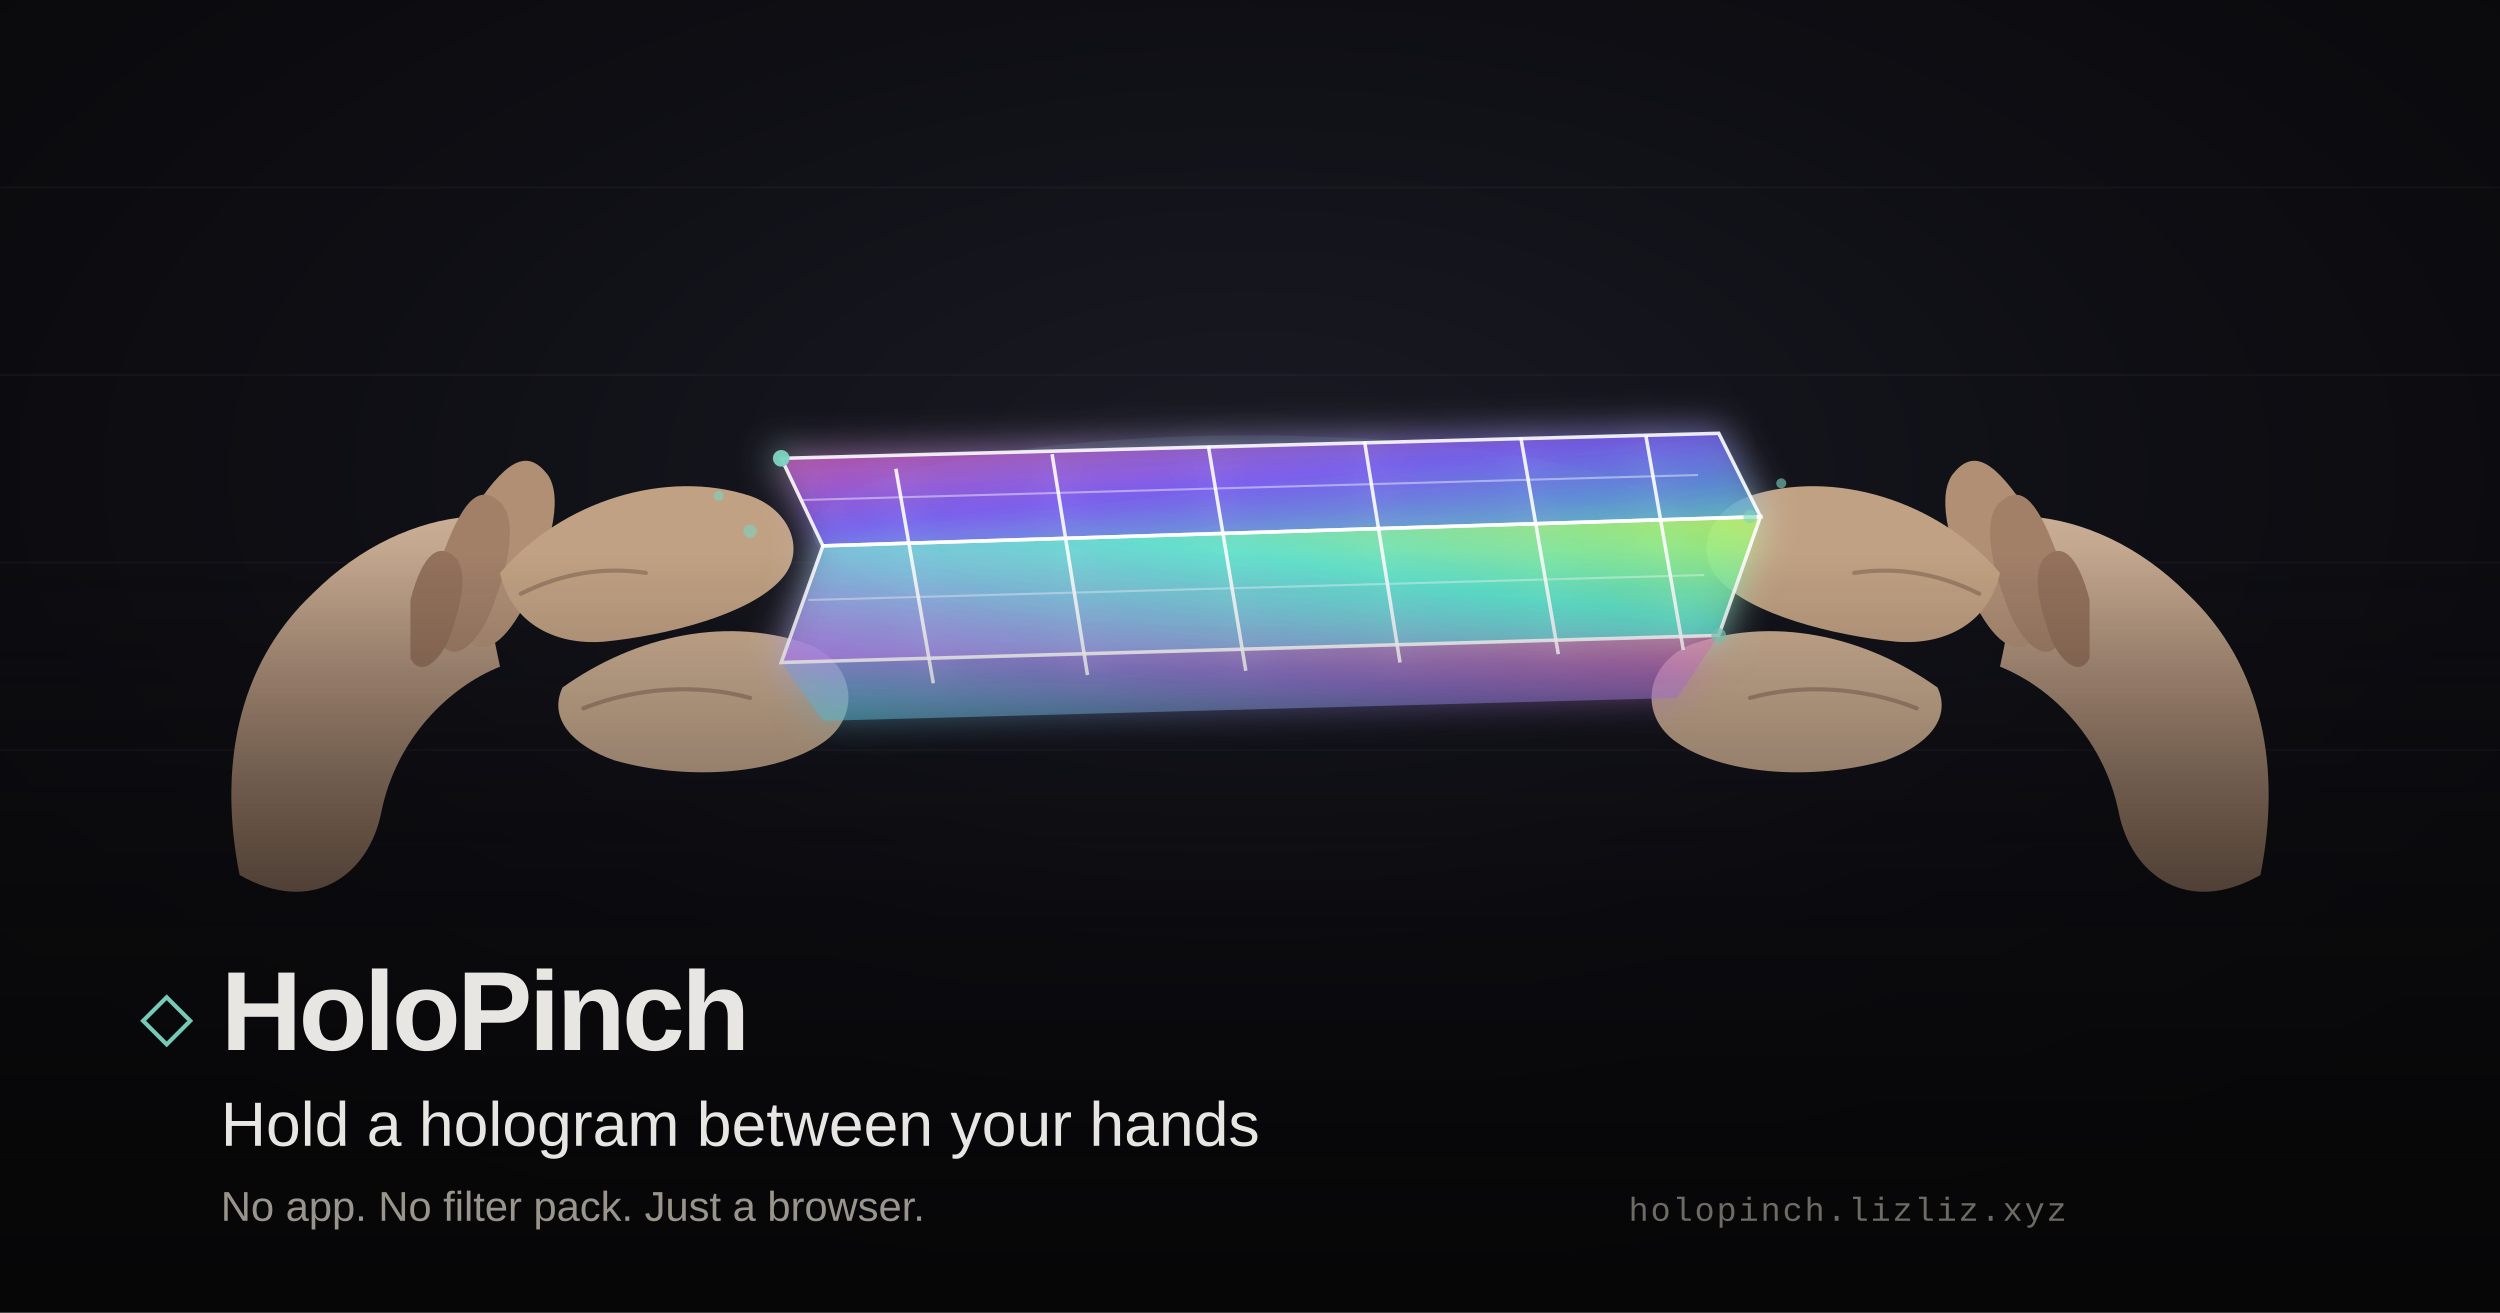
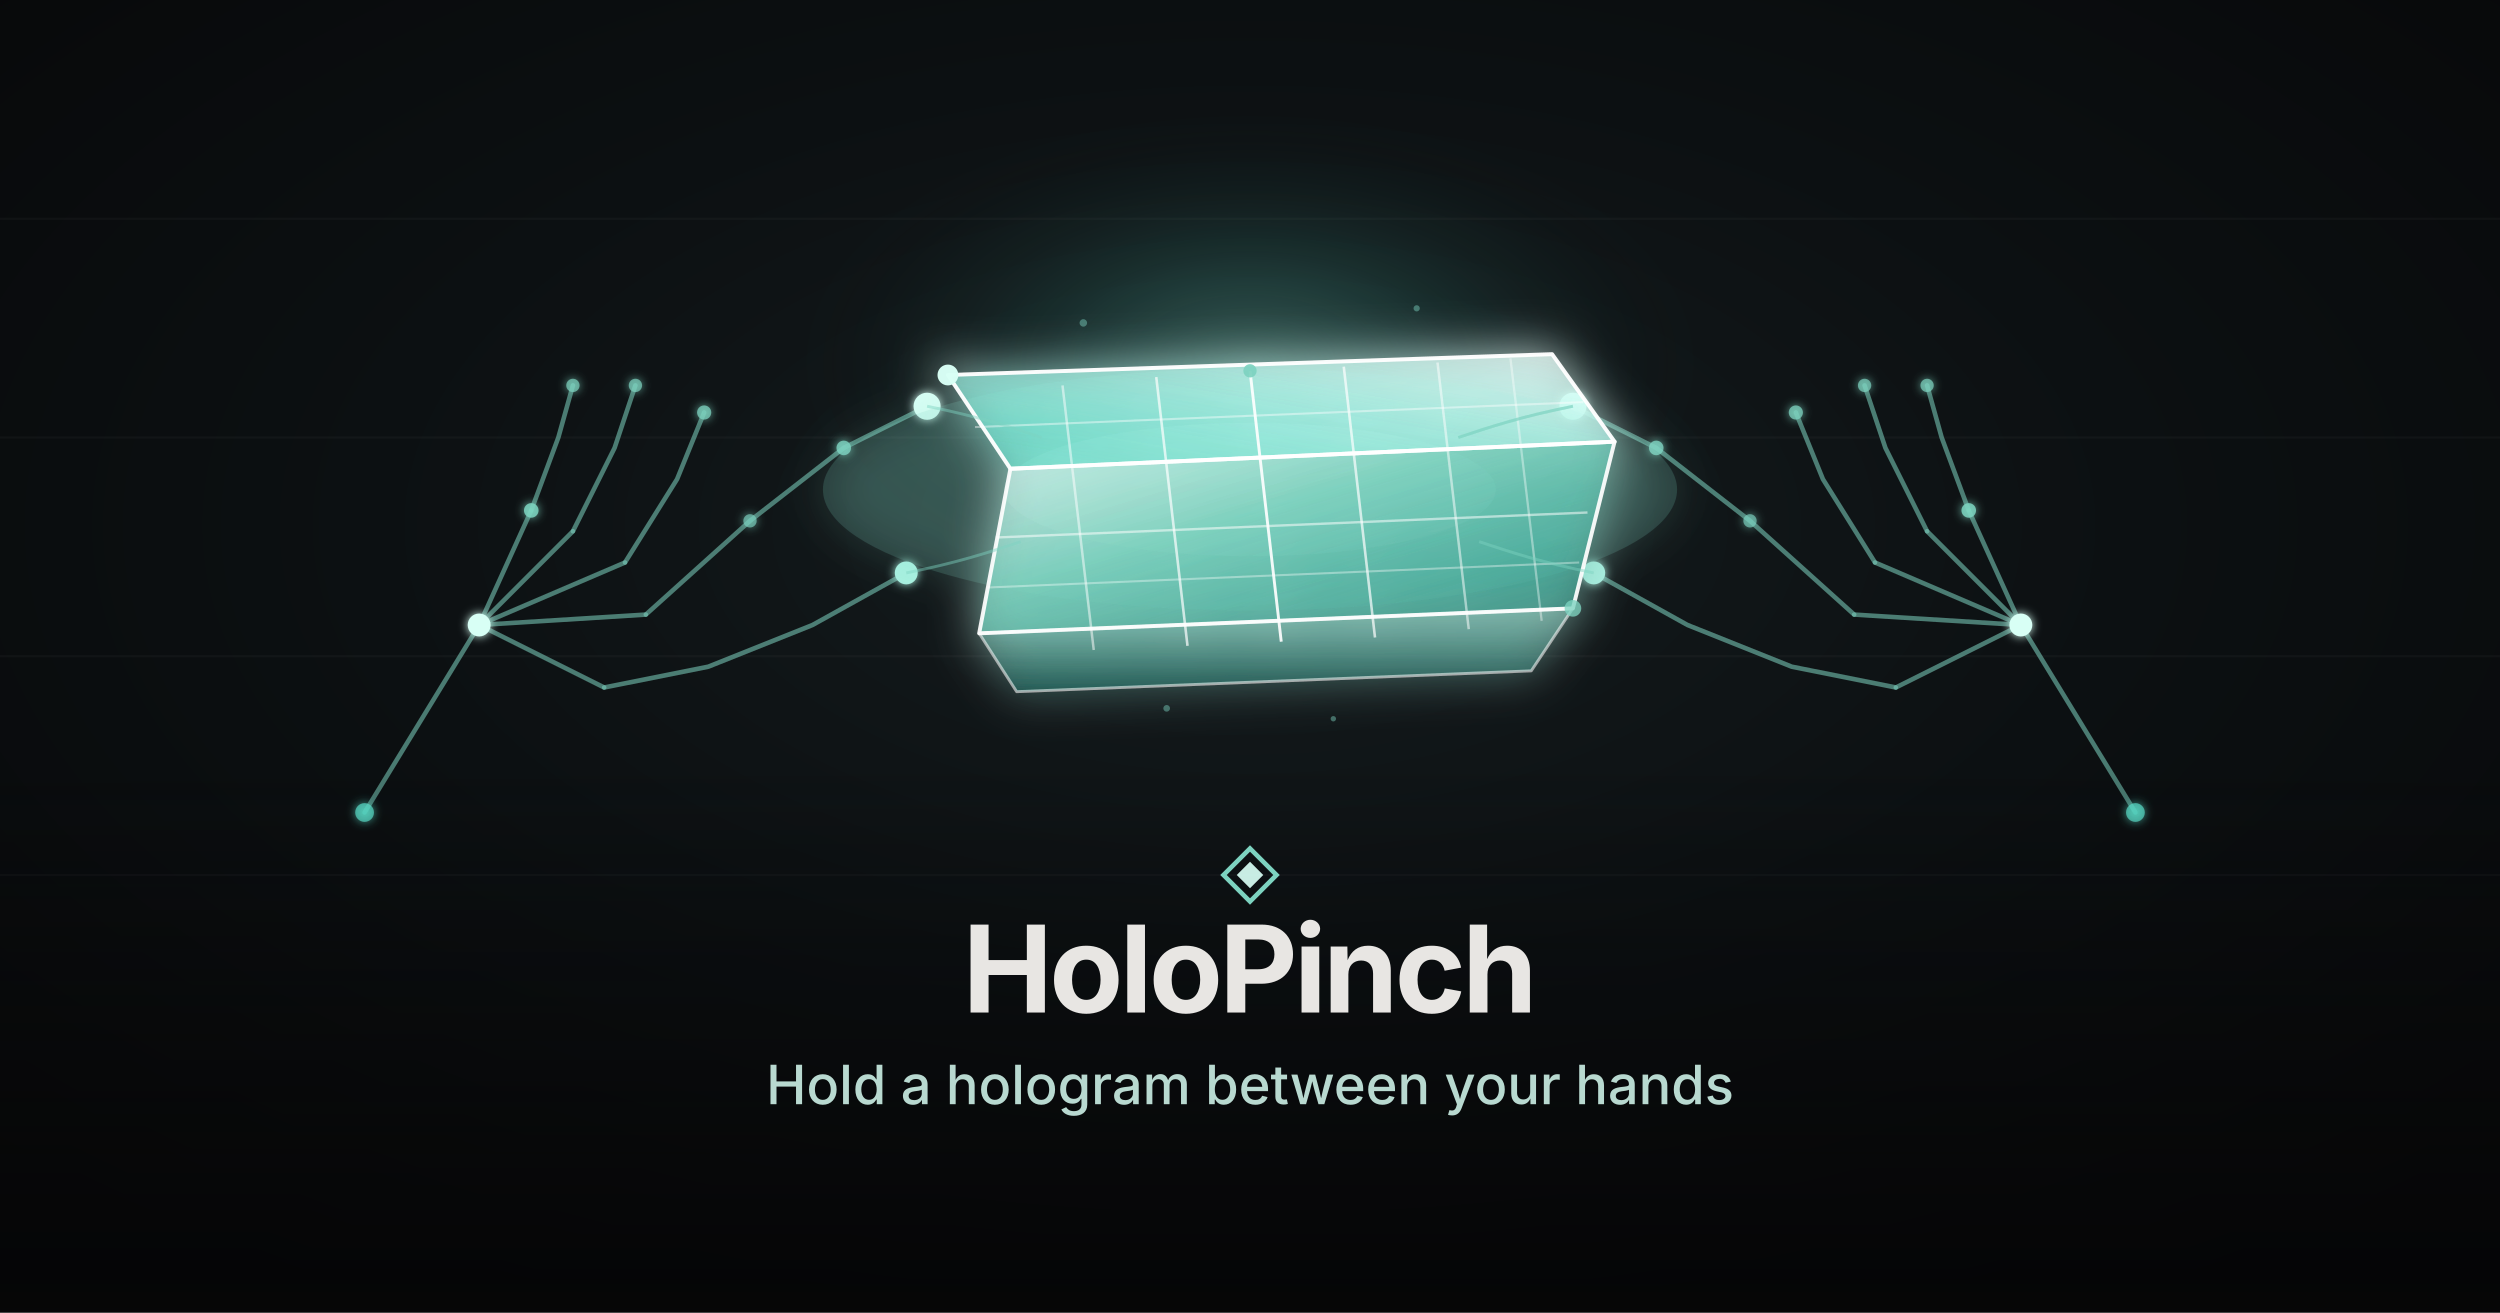
<svg xmlns="http://www.w3.org/2000/svg" width="1200" height="630" viewBox="0 0 1200 630">
  <defs>
-     <radialGradient id="stage" cx="50%" cy="36%" r="64%">
-       <stop offset="0%" stop-color="#1a1a24" />
-       <stop offset="58%" stop-color="#0e0e14" />
-       <stop offset="100%" stop-color="#0a0a0c" />
+     <radialGradient id="stage" cx="50%" cy="40%" r="70%">
+       <stop offset="0%" stop-color="#151c1e" />
+       <stop offset="50%" stop-color="#0c1012" />
+       <stop offset="100%" stop-color="#070809" />
+     </radialGradient>
+     <radialGradient id="bloom" cx="50%" cy="36%" r="32%">
+       <stop offset="0%" stop-color="#7dd3c0" stop-opacity="0.34" />
+       <stop offset="42%" stop-color="#5eead4" stop-opacity="0.12" />
+       <stop offset="100%" stop-color="#070809" stop-opacity="0" />
    </radialGradient>
    <linearGradient id="scrim" x1="0" y1="0" x2="0" y2="1">
-       <stop offset="0%" stop-color="#0a0a0c" stop-opacity="0" />
-       <stop offset="42%" stop-color="#0a0a0c" stop-opacity="0" />
-       <stop offset="100%" stop-color="#050506" stop-opacity="0.94" />
+       <stop offset="0%" stop-color="#070809" stop-opacity="0" />
+       <stop offset="58%" stop-color="#070809" stop-opacity="0" />
+       <stop offset="100%" stop-color="#050506" stop-opacity="0.92" />
    </linearGradient>
-     <linearGradient id="facetA" x1="0" y1="0" x2="1" y2="1">
-       <stop offset="0%" stop-color="#e85aad" />
-       <stop offset="45%" stop-color="#7b5cff" />
-       <stop offset="100%" stop-color="#3ecfc0" />
+     <linearGradient id="crystalFace" x1="0" y1="0" x2="1" y2="1">
+       <stop offset="0%" stop-color="#e8fffa" stop-opacity="0.62" />
+       <stop offset="40%" stop-color="#7dd3c0" stop-opacity="0.80" />
+       <stop offset="100%" stop-color="#2a9f8f" stop-opacity="0.58" />
    </linearGradient>
-     <linearGradient id="facetB" x1="1" y1="0" x2="0" y2="1">
-       <stop offset="0%" stop-color="#b8f05a" />
-       <stop offset="40%" stop-color="#5eead4" />
-       <stop offset="100%" stop-color="#c084fc" />
+     <linearGradient id="crystalSide" x1="0" y1="0" x2="0" y2="1">
+       <stop offset="0%" stop-color="#a8f0e0" stop-opacity="0.50" />
+       <stop offset="100%" stop-color="#1a6b62" stop-opacity="0.72" />
    </linearGradient>
-     <linearGradient id="facetC" x1="0" y1="1" x2="1" y2="0">
-       <stop offset="0%" stop-color="#67e8f9" />
-       <stop offset="50%" stop-color="#a78bfa" />
-       <stop offset="100%" stop-color="#f472b6" />
+     <linearGradient id="crystalTop" x1="0" y1="1" x2="1" y2="0">
+       <stop offset="0%" stop-color="#5eead4" stop-opacity="0.55" />
+       <stop offset="100%" stop-color="#f0fffb" stop-opacity="0.78" />
    </linearGradient>
-     <linearGradient id="skin" x1="0" y1="0" x2="0" y2="1">
-       <stop offset="0%" stop-color="#d2b49a" />
-       <stop offset="100%" stop-color="#8a6d58" />
-     </linearGradient>
-     <filter id="softGlow" x="-20%" y="-40%" width="140%" height="180%">
-       <feGaussianBlur stdDeviation="9" result="b" />
+     <filter id="glow" x="-40%" y="-40%" width="180%" height="180%">
+       <feGaussianBlur stdDeviation="11" result="b" />
      <feMerge>
        <feMergeNode in="b" />
        <feMergeNode in="SourceGraphic" />
      </feMerge>
    </filter>
-     <style type="text/css">
-       .wm { font-family: 'Liberation Sans', 'DejaVu Sans', sans-serif; font-size: 54px; font-weight: 700; letter-spacing: -0.03em; fill: #e8e6e3; }
-       .hl { font-family: 'Liberation Sans', 'DejaVu Sans', sans-serif; font-size: 30px; font-weight: 500; fill: #e8e6e3; }
-       .sub { font-family: 'Liberation Sans', 'DejaVu Sans', sans-serif; font-size: 20px; fill: #9a958c; }
-       .url { font-family: 'Liberation Mono', 'DejaVu Sans Mono', monospace; font-size: 16px; letter-spacing: 0.06em; fill: #6e6a64; }
-     </style>
+     <filter id="nodeGlow" x="-80%" y="-80%" width="260%" height="260%">
+       <feGaussianBlur stdDeviation="2.2" result="b" />
+       <feMerge>
+         <feMergeNode in="b" />
+         <feMergeNode in="SourceGraphic" />
+       </feMerge>
+     </filter>
  </defs>
  <rect width="1200" height="630" fill="url(#stage)" />
-   <g opacity="0.03" stroke="#ffffff" stroke-width="1">
-     <line x1="0" y1="90" x2="1200" y2="90" />
-     <line x1="0" y1="180" x2="1200" y2="180" />
-     <line x1="0" y1="270" x2="1200" y2="270" />
-     <line x1="0" y1="360" x2="1200" y2="360" />
+   <g opacity="0.028" stroke="#ffffff" stroke-width="1">
+     <line x1="0" y1="105" x2="1200" y2="105" />
+     <line x1="0" y1="210" x2="1200" y2="210" />
+     <line x1="0" y1="315" x2="1200" y2="315" />
+     <line x1="0" y1="420" x2="1200" y2="420" />
  </g>
-   <g transform="translate(95,120)" opacity="0.95">
-     <path fill="url(#skin)" d="M20 300 C10 250 18 200 55 165 C78 142 105 130 130 128       L145 200 C120 210 95 235 88 270 C82 300 55 320 20 300 Z" />
-     <path fill="#b8957a" d="M130 128 C148 100 158 95 168 108 C176 120 168 145 158 168       C148 188 138 195 130 188 Z" />
-     <path fill="#a9856c" d="M118 145 C128 118 136 112 146 122 C154 132 148 155 140 175       C132 192 122 198 116 188 Z" />
-     <path fill="#9a7760" d="M102 168 C108 145 116 140 124 148 C130 156 126 172 120 188       C114 200 106 204 102 196 Z" />
-     <path fill="#c9a888" d="M145 155 C175 120 225 105 265 118 C285 125 292 145 280 158       C265 175 225 185 195 188 C170 190 150 178 145 155 Z" />
-     <path fill="#d4b496" d="M175 210 C210 185 255 175 295 190 C315 200 318 222 302 235       C280 252 235 255 200 245 C180 238 168 225 175 210 Z" />
-     <g fill="none" stroke="#5a4336" stroke-opacity="0.35" stroke-width="2" stroke-linecap="round">
-       <path d="M155 165 C175 155 195 152 215 155" />
-       <path d="M185 220 C210 210 240 208 265 215" />
+   <ellipse cx="600" cy="230" rx="360" ry="200" fill="url(#bloom)" />
+   <g id="leftHand" fill="none" stroke-linecap="round" stroke-linejoin="round">
+     <g stroke="#7dd3c0" stroke-opacity="0.55" stroke-width="2.2">
+       <path d="M175 390 L230 300" />
+       <path d="M230 300 L255 245" />
+       <path d="M230 300 L275 255" />
+       <path d="M230 300 L300 270" />
+       <path d="M230 300 L310 295" />
+       <path d="M230 300 L290 330" />
+       <path d="M255 245 L268 210 L275 185" />
+       <path d="M275 255 L295 215 L305 185" />
+       <path d="M300 270 L325 230 L338 198" />
+       <path d="M310 295 L360 250 L405 215 L445 195" />
+       <path d="M290 330 L340 320 L390 300 L435 275" />
+     </g>
+     <g filter="url(#nodeGlow)">
+       <circle cx="175" cy="390" r="4.5" fill="#5eead4" opacity="0.7" />
+       <circle cx="230" cy="300" r="5.5" fill="#d8fff5" />
+       <circle cx="255" cy="245" r="3.5" fill="#7dd3c0" opacity="0.85" />
+       <circle cx="275" cy="185" r="3.2" fill="#7dd3c0" opacity="0.7" />
+       <circle cx="305" cy="185" r="3.2" fill="#7dd3c0" opacity="0.7" />
+       <circle cx="338" cy="198" r="3.4" fill="#7dd3c0" opacity="0.75" />
+       <circle cx="445" cy="195" r="6.5" fill="#d8fff5" />
+       <circle cx="435" cy="275" r="5.5" fill="#a8f0e0" />
+       <circle cx="405" cy="215" r="3.5" fill="#7dd3c0" opacity="0.8" />
+       <circle cx="360" cy="250" r="3.2" fill="#7dd3c0" opacity="0.65" />
    </g>
  </g>
-   <g transform="translate(1105,120) scale(-1,1)" opacity="0.95">
-     <path fill="url(#skin)" d="M20 300 C10 250 18 200 55 165 C78 142 105 130 130 128       L145 200 C120 210 95 235 88 270 C82 300 55 320 20 300 Z" />
-     <path fill="#b8957a" d="M130 128 C148 100 158 95 168 108 C176 120 168 145 158 168       C148 188 138 195 130 188 Z" />
-     <path fill="#a9856c" d="M118 145 C128 118 136 112 146 122 C154 132 148 155 140 175       C132 192 122 198 116 188 Z" />
-     <path fill="#9a7760" d="M102 168 C108 145 116 140 124 148 C130 156 126 172 120 188       C114 200 106 204 102 196 Z" />
-     <path fill="#c9a888" d="M145 155 C175 120 225 105 265 118 C285 125 292 145 280 158       C265 175 225 185 195 188 C170 190 150 178 145 155 Z" />
-     <path fill="#d4b496" d="M175 210 C210 185 255 175 295 190 C315 200 318 222 302 235       C280 252 235 255 200 245 C180 238 168 225 175 210 Z" />
-     <g fill="none" stroke="#5a4336" stroke-opacity="0.35" stroke-width="2" stroke-linecap="round">
-       <path d="M155 165 C175 155 195 152 215 155" />
-       <path d="M185 220 C210 210 240 208 265 215" />
+   <g id="rightHand" transform="translate(1200,0) scale(-1,1)" fill="none" stroke-linecap="round" stroke-linejoin="round">
+     <g stroke="#7dd3c0" stroke-opacity="0.55" stroke-width="2.2">
+       <path d="M175 390 L230 300" />
+       <path d="M230 300 L255 245" />
+       <path d="M230 300 L275 255" />
+       <path d="M230 300 L300 270" />
+       <path d="M230 300 L310 295" />
+       <path d="M230 300 L290 330" />
+       <path d="M255 245 L268 210 L275 185" />
+       <path d="M275 255 L295 215 L305 185" />
+       <path d="M300 270 L325 230 L338 198" />
+       <path d="M310 295 L360 250 L405 215 L445 195" />
+       <path d="M290 330 L340 320 L390 300 L435 275" />
+     </g>
+     <g filter="url(#nodeGlow)">
+       <circle cx="175" cy="390" r="4.5" fill="#5eead4" opacity="0.7" />
+       <circle cx="230" cy="300" r="5.5" fill="#d8fff5" />
+       <circle cx="255" cy="245" r="3.5" fill="#7dd3c0" opacity="0.85" />
+       <circle cx="275" cy="185" r="3.2" fill="#7dd3c0" opacity="0.7" />
+       <circle cx="305" cy="185" r="3.2" fill="#7dd3c0" opacity="0.7" />
+       <circle cx="338" cy="198" r="3.4" fill="#7dd3c0" opacity="0.75" />
+       <circle cx="445" cy="195" r="6.5" fill="#d8fff5" />
+       <circle cx="435" cy="275" r="5.5" fill="#a8f0e0" />
+       <circle cx="405" cy="215" r="3.5" fill="#7dd3c0" opacity="0.8" />
+       <circle cx="360" cy="250" r="3.2" fill="#7dd3c0" opacity="0.65" />
    </g>
  </g>
-   <g filter="url(#softGlow)">
-     <ellipse cx="600" cy="255" rx="210" ry="46" fill="#7dd3c0" opacity="0.11" />
-     <ellipse cx="600" cy="255" rx="150" ry="32" fill="#e85aad" opacity="0.10" />
-     <polygon points="375,220 825,208 845,248 395,262" fill="url(#facetA)" opacity="0.70" />
-     <polygon points="395,262 845,248 825,305 375,318" fill="url(#facetB)" opacity="0.78" />
-     <polygon points="375,318 825,305 805,335 395,346" fill="url(#facetC)" opacity="0.52" />
-     <g stroke="#ffffff" stroke-opacity="0.88" stroke-width="1.7" fill="none">
-       <polygon points="375,220 825,208 845,248 395,262" />
-       <polygon points="395,262 845,248 825,305 375,318" />
-       <line x1="430" y1="225" x2="448" y2="328" />
-       <line x1="505" y1="218" x2="522" y2="324" />
-       <line x1="580" y1="214" x2="598" y2="322" />
-       <line x1="655" y1="212" x2="672" y2="318" />
-       <line x1="730" y1="210" x2="748" y2="314" />
-       <line x1="790" y1="209" x2="808" y2="312" />
-       <polyline points="385,240 815,228" stroke-opacity="0.42" stroke-width="1" />
-       <polyline points="388,288 818,276" stroke-opacity="0.38" stroke-width="1" />
+   <g filter="url(#glow)">
+     <ellipse cx="600" cy="235" rx="205" ry="58" fill="#7dd3c0" opacity="0.18" />
+     <ellipse cx="600" cy="235" rx="118" ry="32" fill="#d8fff5" opacity="0.14" />
+     <polygon points="455,180 745,170 775,212 485,225" fill="url(#crystalTop)" />
+     <polygon points="485,225 775,212 755,292 470,304" fill="url(#crystalFace)" />
+     <polygon points="470,304 755,292 735,322 488,332" fill="url(#crystalSide)" opacity="0.88" />
+     <g fill="none" stroke="#ffffff" stroke-linejoin="round">
+       <polygon points="455,180 745,170 775,212 485,225" stroke-opacity="0.96" stroke-width="1.9" />
+       <polygon points="485,225 775,212 755,292 470,304" stroke-opacity="0.92" stroke-width="1.9" />
+       <polygon points="470,304 755,292 735,322 488,332" stroke-opacity="0.55" stroke-width="1.4" />
+       <line x1="510" y1="185" x2="525" y2="312" stroke-opacity="0.50" stroke-width="1.2" />
+       <line x1="555" y1="181" x2="570" y2="310" stroke-opacity="0.68" stroke-width="1.25" />
+       <line x1="600" y1="178" x2="615" y2="308" stroke-opacity="0.90" stroke-width="1.4" />
+       <line x1="645" y1="176" x2="660" y2="306" stroke-opacity="0.68" stroke-width="1.25" />
+       <line x1="690" y1="174" x2="705" y2="302" stroke-opacity="0.50" stroke-width="1.2" />
+       <line x1="725" y1="172" x2="740" y2="298" stroke-opacity="0.38" stroke-width="1.1" />
+       <polyline points="468,205 760,193" stroke-opacity="0.42" stroke-width="1" />
+       <polyline points="478,258 762,246" stroke-opacity="0.52" stroke-width="1.15" />
+       <polyline points="474,282 758,270" stroke-opacity="0.36" stroke-width="1" />
    </g>
-     <circle cx="375" cy="220" r="4" fill="#7dd3c0" opacity="0.95" />
-     <circle cx="825" cy="305" r="3.5" fill="#7dd3c0" opacity="0.7" />
+     <circle cx="455" cy="180" r="5" fill="#d8fff5" opacity="0.98" />
+     <circle cx="600" cy="178" r="3.2" fill="#7dd3c0" opacity="0.92" />
+     <circle cx="755" cy="292" r="4" fill="#7dd3c0" opacity="0.78" />
  </g>
-   <g fill="#7dd3c0" opacity="0.6">
-     <circle cx="360" cy="255" r="3.2" />
-     <circle cx="345" cy="238" r="2.4" />
-     <circle cx="840" cy="248" r="3.2" />
-     <circle cx="855" cy="232" r="2.4" />
+   <g stroke="#7dd3c0" stroke-width="1.4" fill="none" opacity="0.45">
+     <path d="M445 195 C470 200 485 205 500 210" />
+     <path d="M435 275 C460 270 475 265 490 260" />
+     <path d="M755 195 C730 200 715 205 700 210" transform="translate(0,0)" />
+   </g>
+   <g stroke="#7dd3c0" stroke-width="1.4" fill="none" opacity="0.45">
+     <path d="M755 195 C730 200 715 205 700 210" />
+     <path d="M765 275 C740 270 725 265 710 260" />
+   </g>
+   <g fill="#7dd3c0" opacity="0.45">
+     <circle cx="520" cy="155" r="1.8" />
+     <circle cx="680" cy="148" r="1.5" />
+     <circle cx="560" cy="340" r="1.6" />
+     <circle cx="640" cy="345" r="1.3" />
  </g>
  <rect width="1200" height="630" fill="url(#scrim)" />
-   <g transform="translate(72, 468)">
-     <rect x="0" y="14" width="16" height="16" transform="rotate(45 8 22)" fill="none" stroke="#7dd3c0" stroke-width="2" opacity="0.95" />
-     <text x="34" y="36" class="wm">HoloPinch</text>
-     <text x="34" y="82" class="hl">Hold a hologram between your hands</text>
-     <text x="34" y="118" class="sub">No app. No filter pack. Just a browser.</text>
-     <text x="920" y="118" class="url" text-anchor="end">holopinch.lizliz.xyz</text>
+   <g transform="translate(600, 478)">
+     <g transform="translate(0,-58)">
+       <rect x="-9" y="-9" width="18" height="18" transform="rotate(45)" fill="none" stroke="#7dd3c0" stroke-width="2.2" />
+       <rect x="-4.5" y="-4.5" width="9" height="9" transform="rotate(45)" fill="#d8fff5" opacity="0.92" />
+     </g>
+     <text text-anchor="middle" x="0" y="8" font-family="Inter, Liberation Sans, DejaVu Sans, sans-serif" font-size="58" font-weight="700" letter-spacing="-0.03em" fill="#e8e6e3">HoloPinch</text>
+     <text text-anchor="middle" x="0" y="52" font-family="Inter, Liberation Sans, DejaVu Sans, sans-serif" font-size="26" font-weight="500" fill="#b8d9d0">Hold a hologram between your hands</text>
  </g>
</svg>
